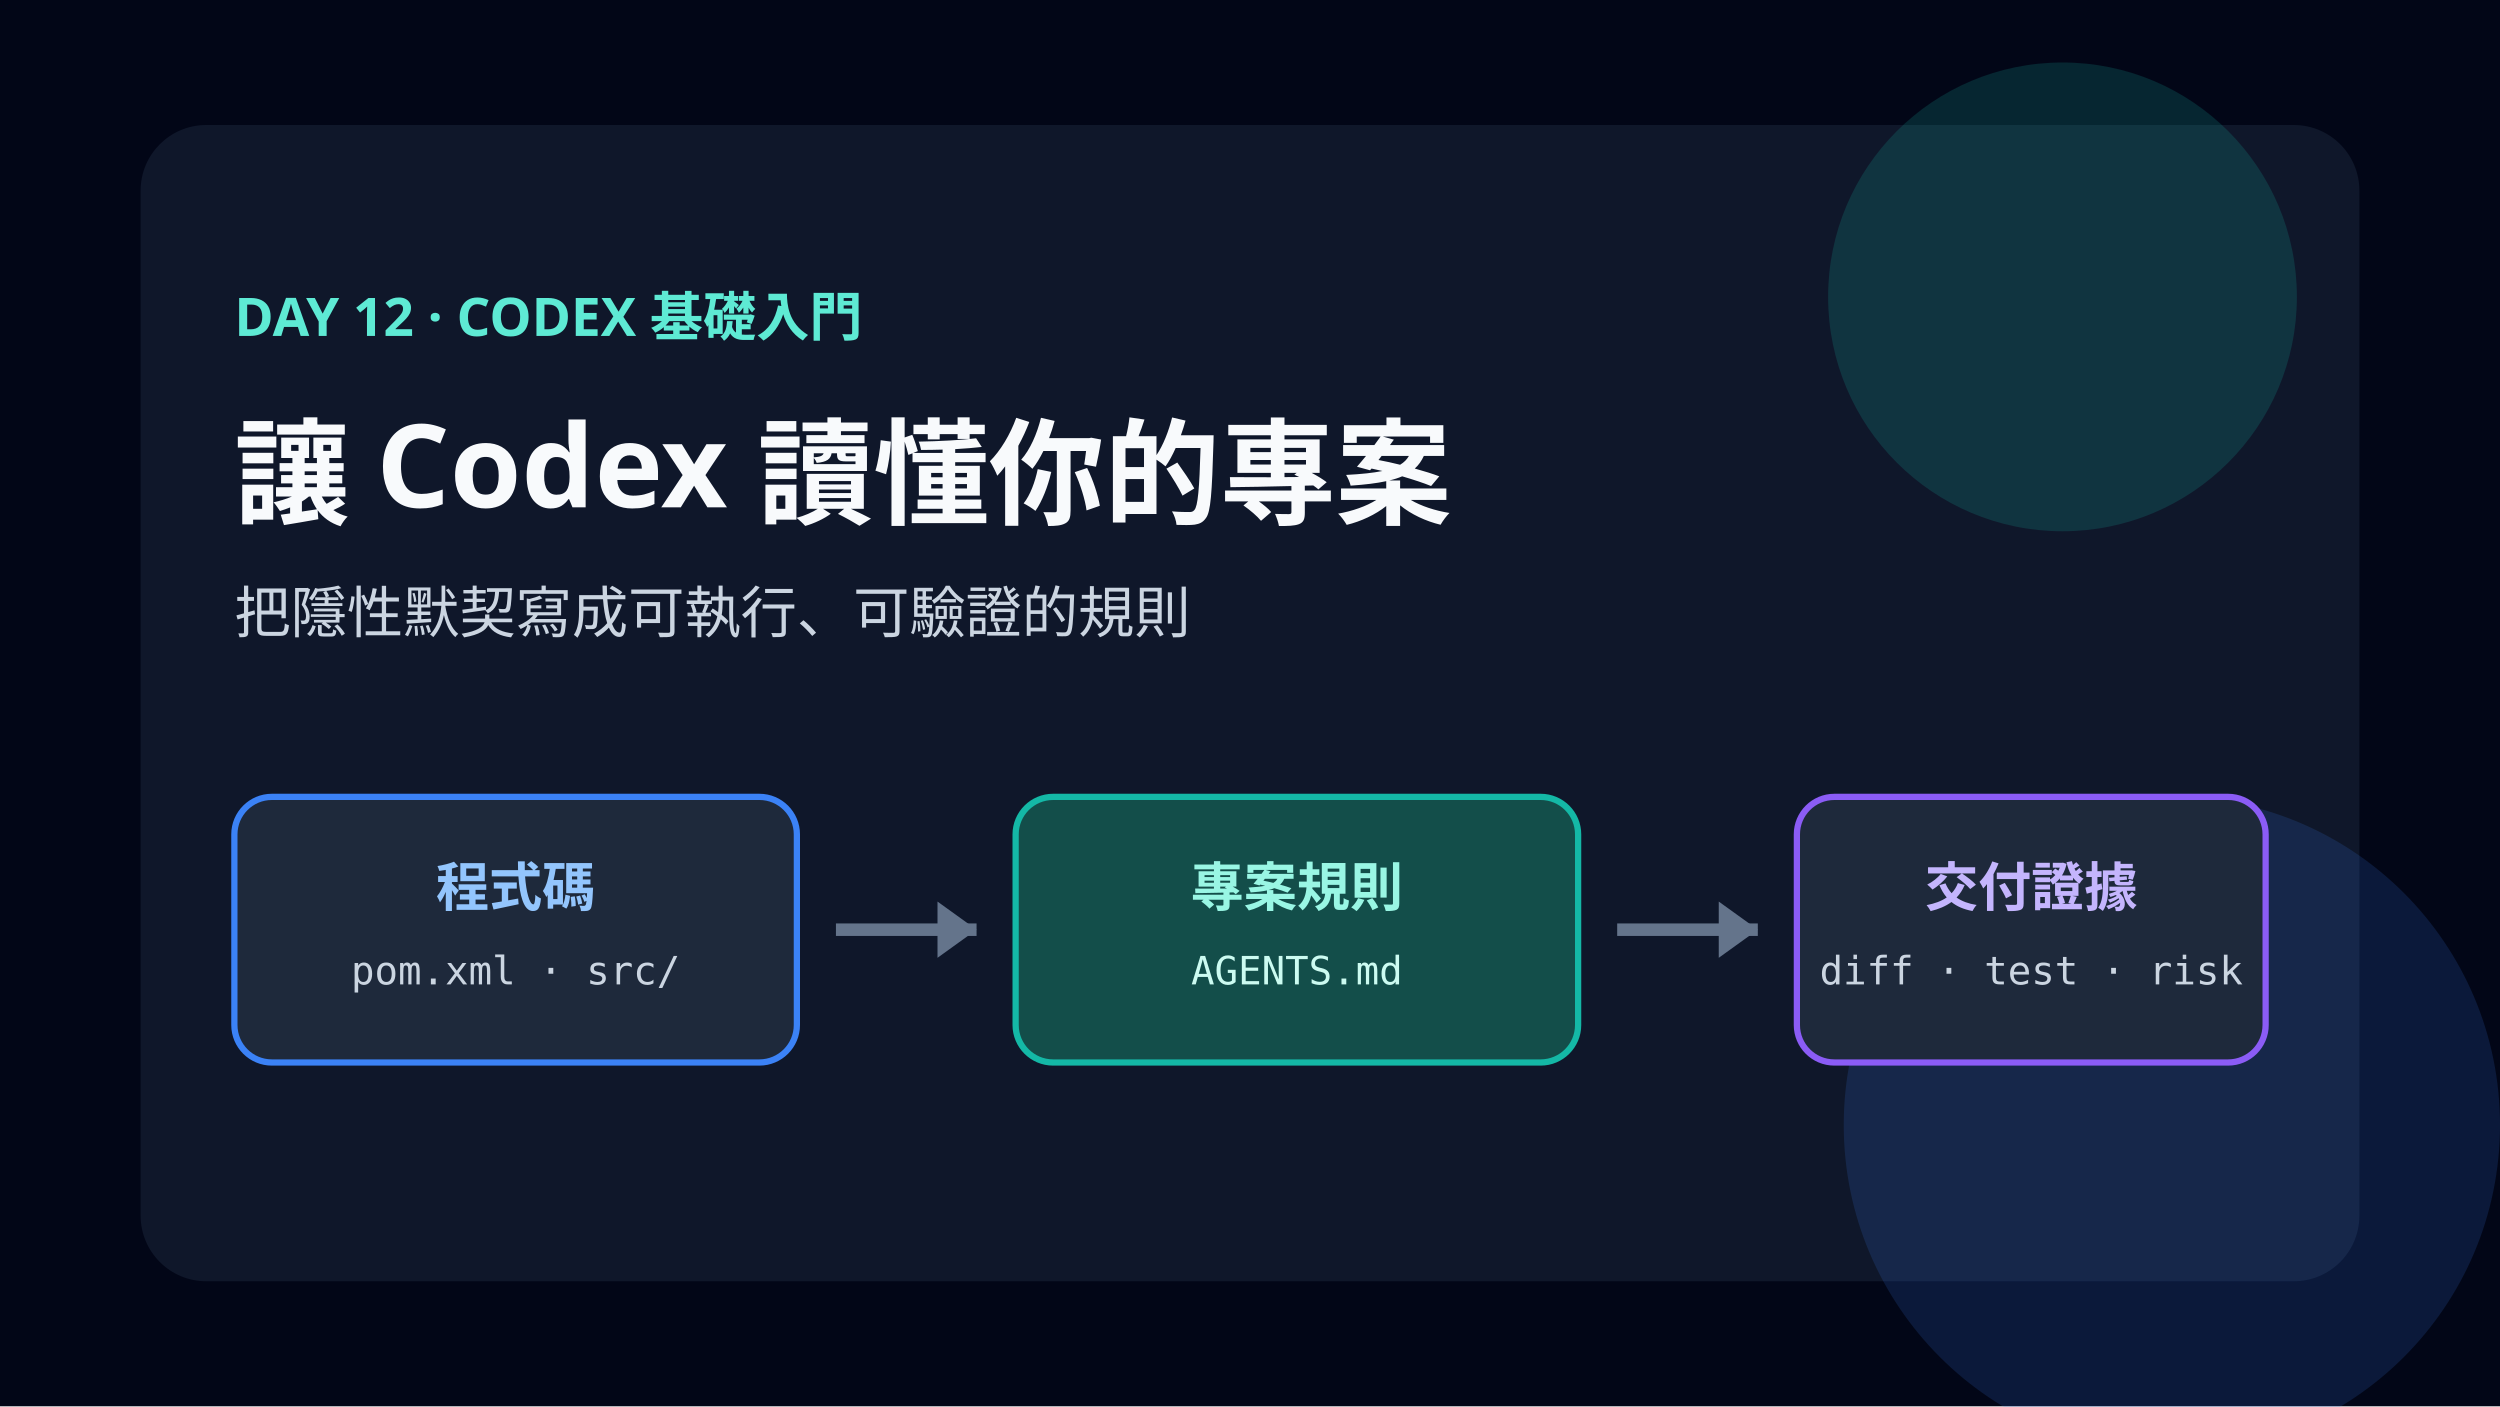
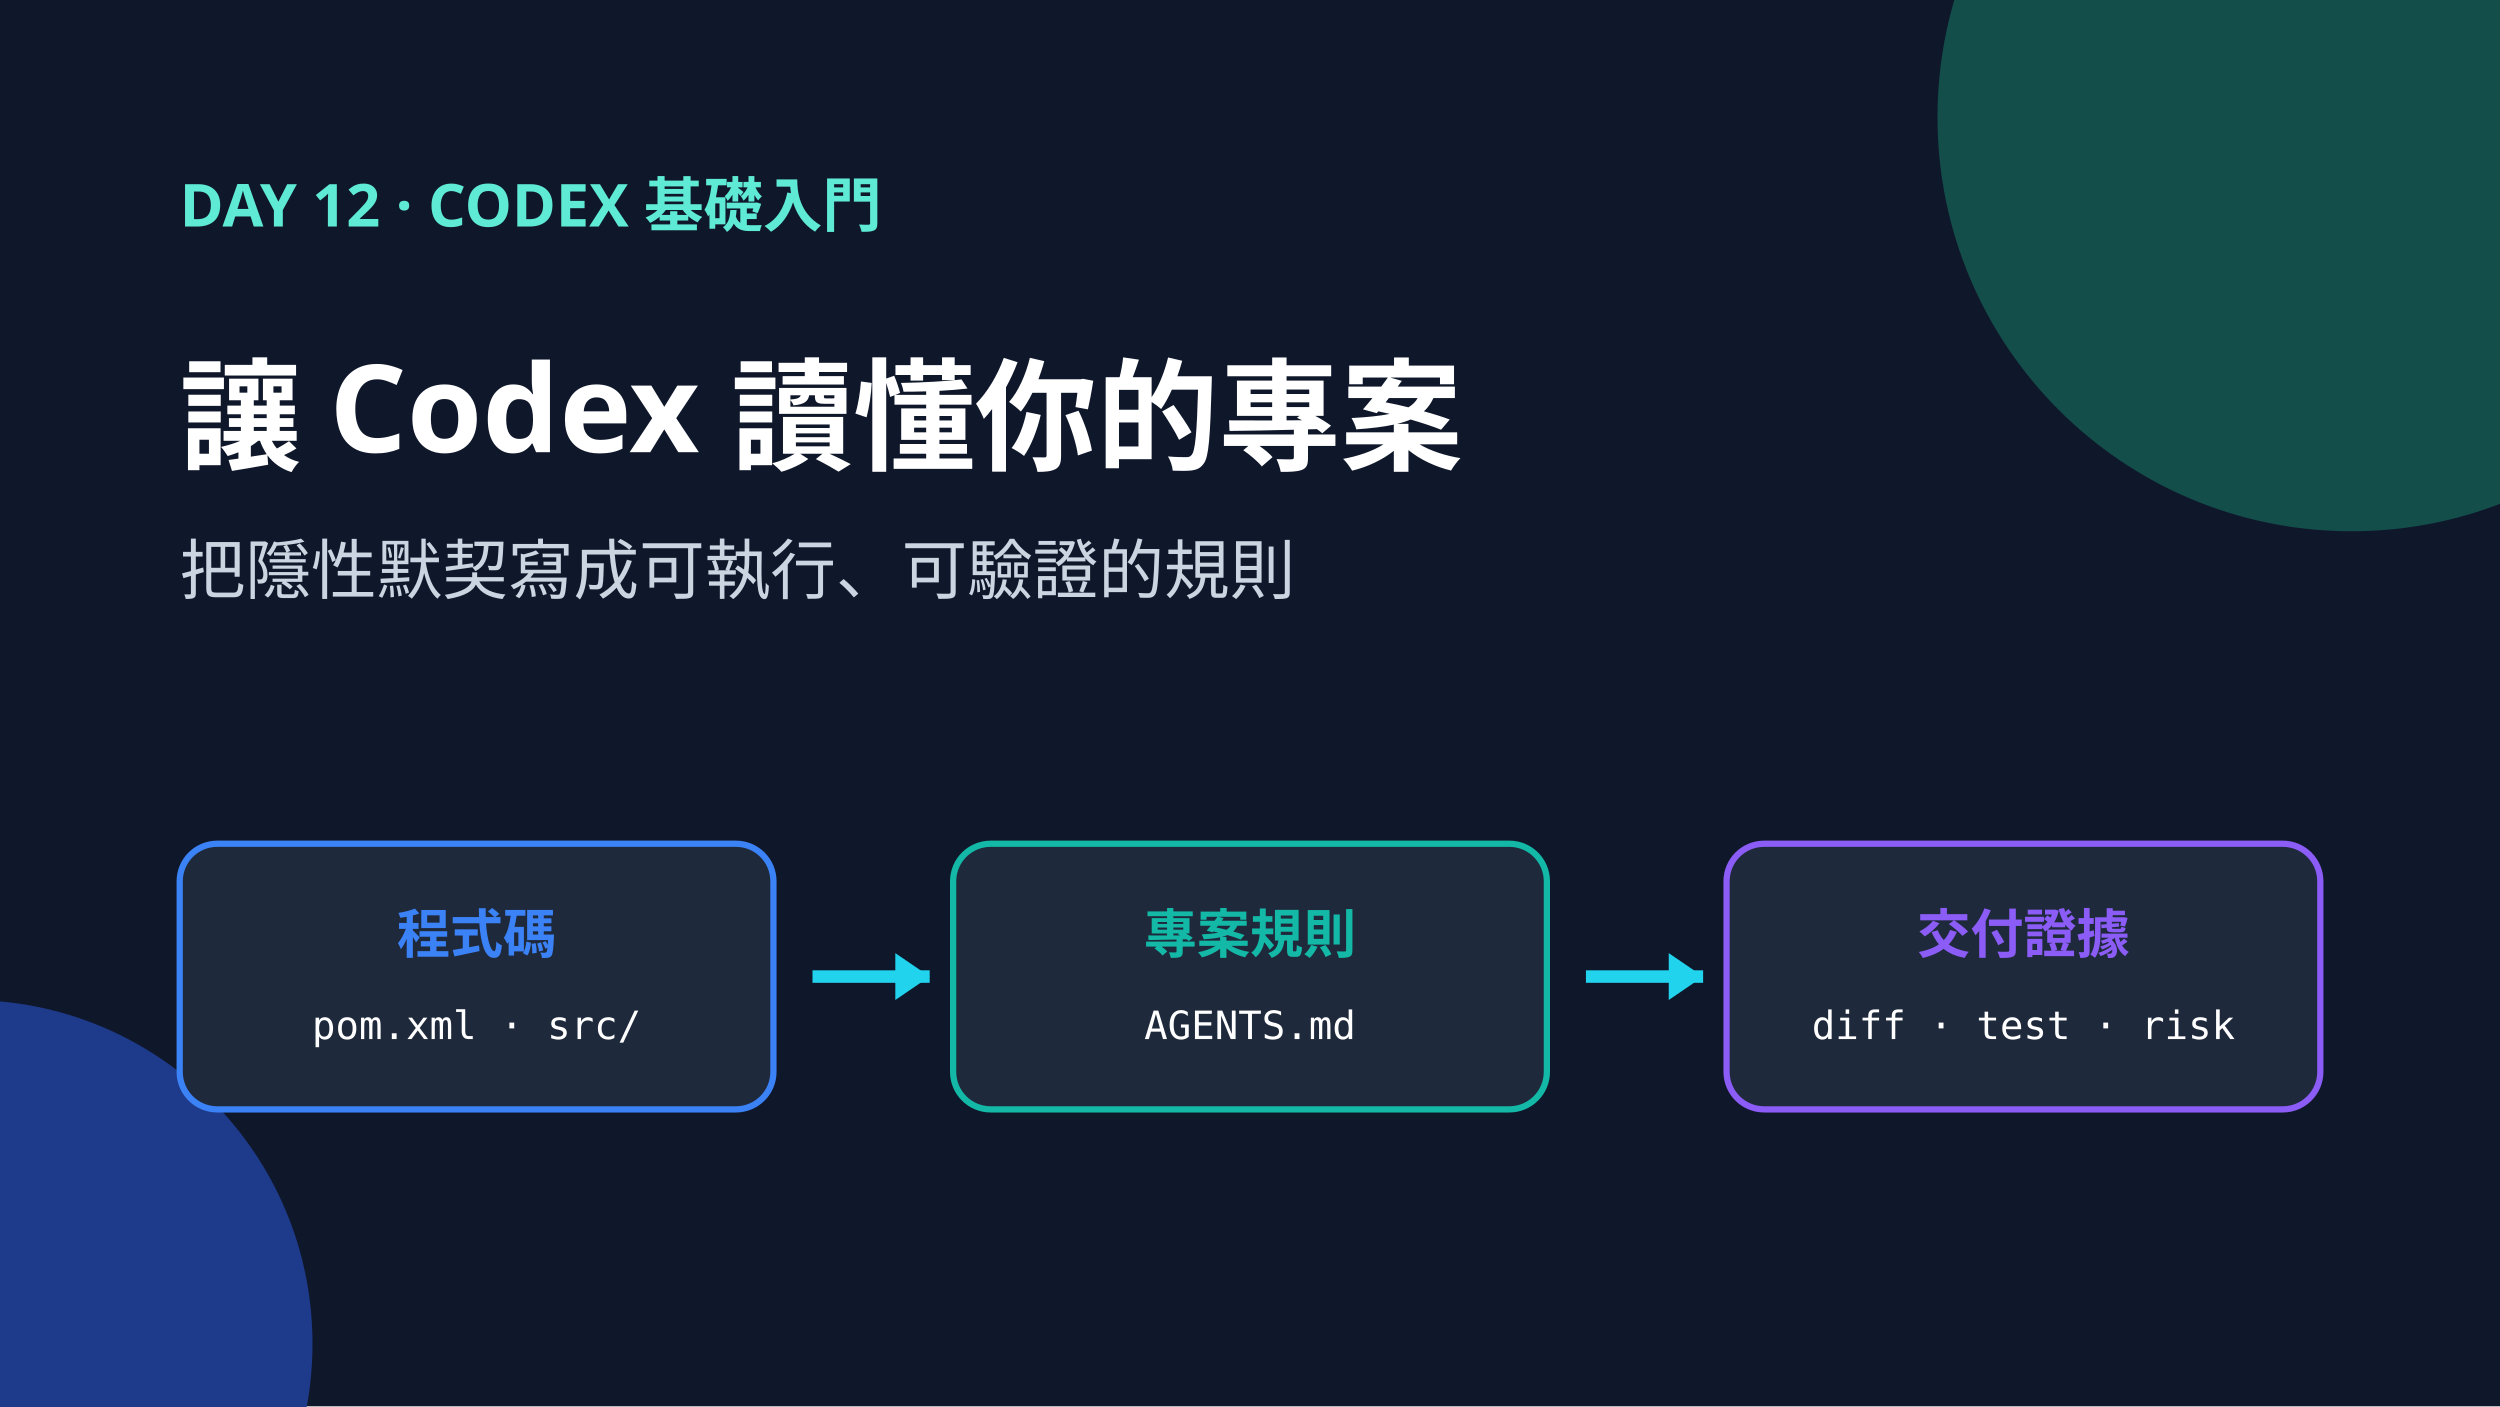
<svg xmlns="http://www.w3.org/2000/svg" width="1600" height="900" viewBox="0 0 1600 900">
-   <rect width="1600" height="900" fill="#020617" />
-   <rect x="90" y="80" width="1420" height="740" rx="42" fill="#0f172a" />
-   <circle cx="1320" cy="190" r="150" fill="#14b8a6" opacity="0.18" />
-   <circle cx="1390" cy="720" r="210" fill="#3b82f6" opacity="0.16" />
-   <text x="150" y="215" fill="#5eead4" font-family="Noto Sans TC, Microsoft JhengHei, sans-serif" font-size="34" font-weight="700">DAY 12 · CODEX 基礎入門</text>
-   <text x="150" y="330" fill="#f8fafc" font-family="Noto Sans TC, Microsoft JhengHei, sans-serif" font-size="74" font-weight="800">讓 Codex 讀懂你的專案</text>
-   <text x="150" y="405" fill="#cbd5e1" font-family="Noto Sans TC, Microsoft JhengHei, sans-serif" font-size="36">把隱性默契寫成可執行、可驗證的規則</text>
-   <g transform="translate(150 510)">
-     <rect width="360" height="170" rx="24" fill="#1e293b" stroke="#3b82f6" stroke-width="4" />
-     <text x="180" y="70" text-anchor="middle" fill="#93c5fd" font-family="Noto Sans TC, Microsoft JhengHei, sans-serif" font-size="34" font-weight="800">程式碼</text>
-     <text x="180" y="120" text-anchor="middle" fill="#cbd5e1" font-family="Consolas, monospace" font-size="25">pom.xml · src/</text>
+   <rect width="1600" height="900" fill="#0f172a" />
+   <circle cx="1505" cy="75" r="265" fill="#134e4a" />
+   <circle cx="-20" cy="860" r="220" fill="#1e3a8a" />
+   <text x="115" y="145" fill="#5eead4" font-family="Microsoft JhengHei, Noto Sans TC, sans-serif" font-size="38" font-weight="700">DAY 12 · CODEX 基礎入門</text>
+   <text x="115" y="295" fill="#ffffff" font-family="Microsoft JhengHei, Noto Sans TC, sans-serif" font-size="78" font-weight="700">讓 Codex 讀懂你的專案</text>
+   <text x="115" y="380" fill="#cbd5e1" font-family="Microsoft JhengHei, Noto Sans TC, sans-serif" font-size="42">把隱性默契寫成可執行、可驗證的規則</text>
+   <g transform="translate(115 540)">
+     <rect width="380" height="170" rx="24" fill="#1e293b" stroke="#3b82f6" stroke-width="4" />
+     <text x="190" y="70" text-anchor="middle" fill="#3b82f6" font-family="Microsoft JhengHei, Noto Sans TC, sans-serif" font-size="34" font-weight="700">程式碼</text>
+     <text x="190" y="125" text-anchor="middle" fill="#ffffff" font-family="Consolas, monospace" font-size="25">pom.xml · src/</text>
  </g>
-   <path d="M535 595h90" stroke="#64748b" stroke-width="8" />
-   <path d="M625 595l-25-18v36z" fill="#64748b" />
-   <g transform="translate(650 510)">
-     <rect width="360" height="170" rx="24" fill="#134e4a" stroke="#14b8a6" stroke-width="4" />
-     <text x="180" y="70" text-anchor="middle" fill="#99f6e4" font-family="Noto Sans TC, Microsoft JhengHei, sans-serif" font-size="34" font-weight="800">專案規則</text>
-     <text x="180" y="120" text-anchor="middle" fill="#ccfbf1" font-family="Consolas, monospace" font-size="25">AGENTS.md</text>
+   <path d="M520 625h75" stroke="#22d3ee" stroke-width="8" />
+   <path d="M595 625l-22-15v30z" fill="#22d3ee" />
+   <g transform="translate(610 540)">
+     <rect width="380" height="170" rx="24" fill="#1e293b" stroke="#14b8a6" stroke-width="4" />
+     <text x="190" y="70" text-anchor="middle" fill="#14b8a6" font-family="Microsoft JhengHei, Noto Sans TC, sans-serif" font-size="34" font-weight="700">專案規則</text>
+     <text x="190" y="125" text-anchor="middle" fill="#ffffff" font-family="Consolas, monospace" font-size="25">AGENTS.md</text>
  </g>
-   <path d="M1035 595h90" stroke="#64748b" stroke-width="8" />
-   <path d="M1125 595l-25-18v36z" fill="#64748b" />
-   <g transform="translate(1150 510)">
-     <rect width="300" height="170" rx="24" fill="#1e293b" stroke="#8b5cf6" stroke-width="4" />
-     <text x="150" y="70" text-anchor="middle" fill="#c4b5fd" font-family="Noto Sans TC, Microsoft JhengHei, sans-serif" font-size="34" font-weight="800">交付證據</text>
-     <text x="150" y="120" text-anchor="middle" fill="#cbd5e1" font-family="Consolas, monospace" font-size="25">diff · test · risk</text>
+   <path d="M1015 625h75" stroke="#22d3ee" stroke-width="8" />
+   <path d="M1090 625l-22-15v30z" fill="#22d3ee" />
+   <g transform="translate(1105 540)">
+     <rect width="380" height="170" rx="24" fill="#1e293b" stroke="#8b5cf6" stroke-width="4" />
+     <text x="190" y="70" text-anchor="middle" fill="#8b5cf6" font-family="Microsoft JhengHei, Noto Sans TC, sans-serif" font-size="34" font-weight="700">交付證據</text>
+     <text x="190" y="125" text-anchor="middle" fill="#ffffff" font-family="Consolas, monospace" font-size="25">diff · test · risk</text>
  </g>
</svg>
